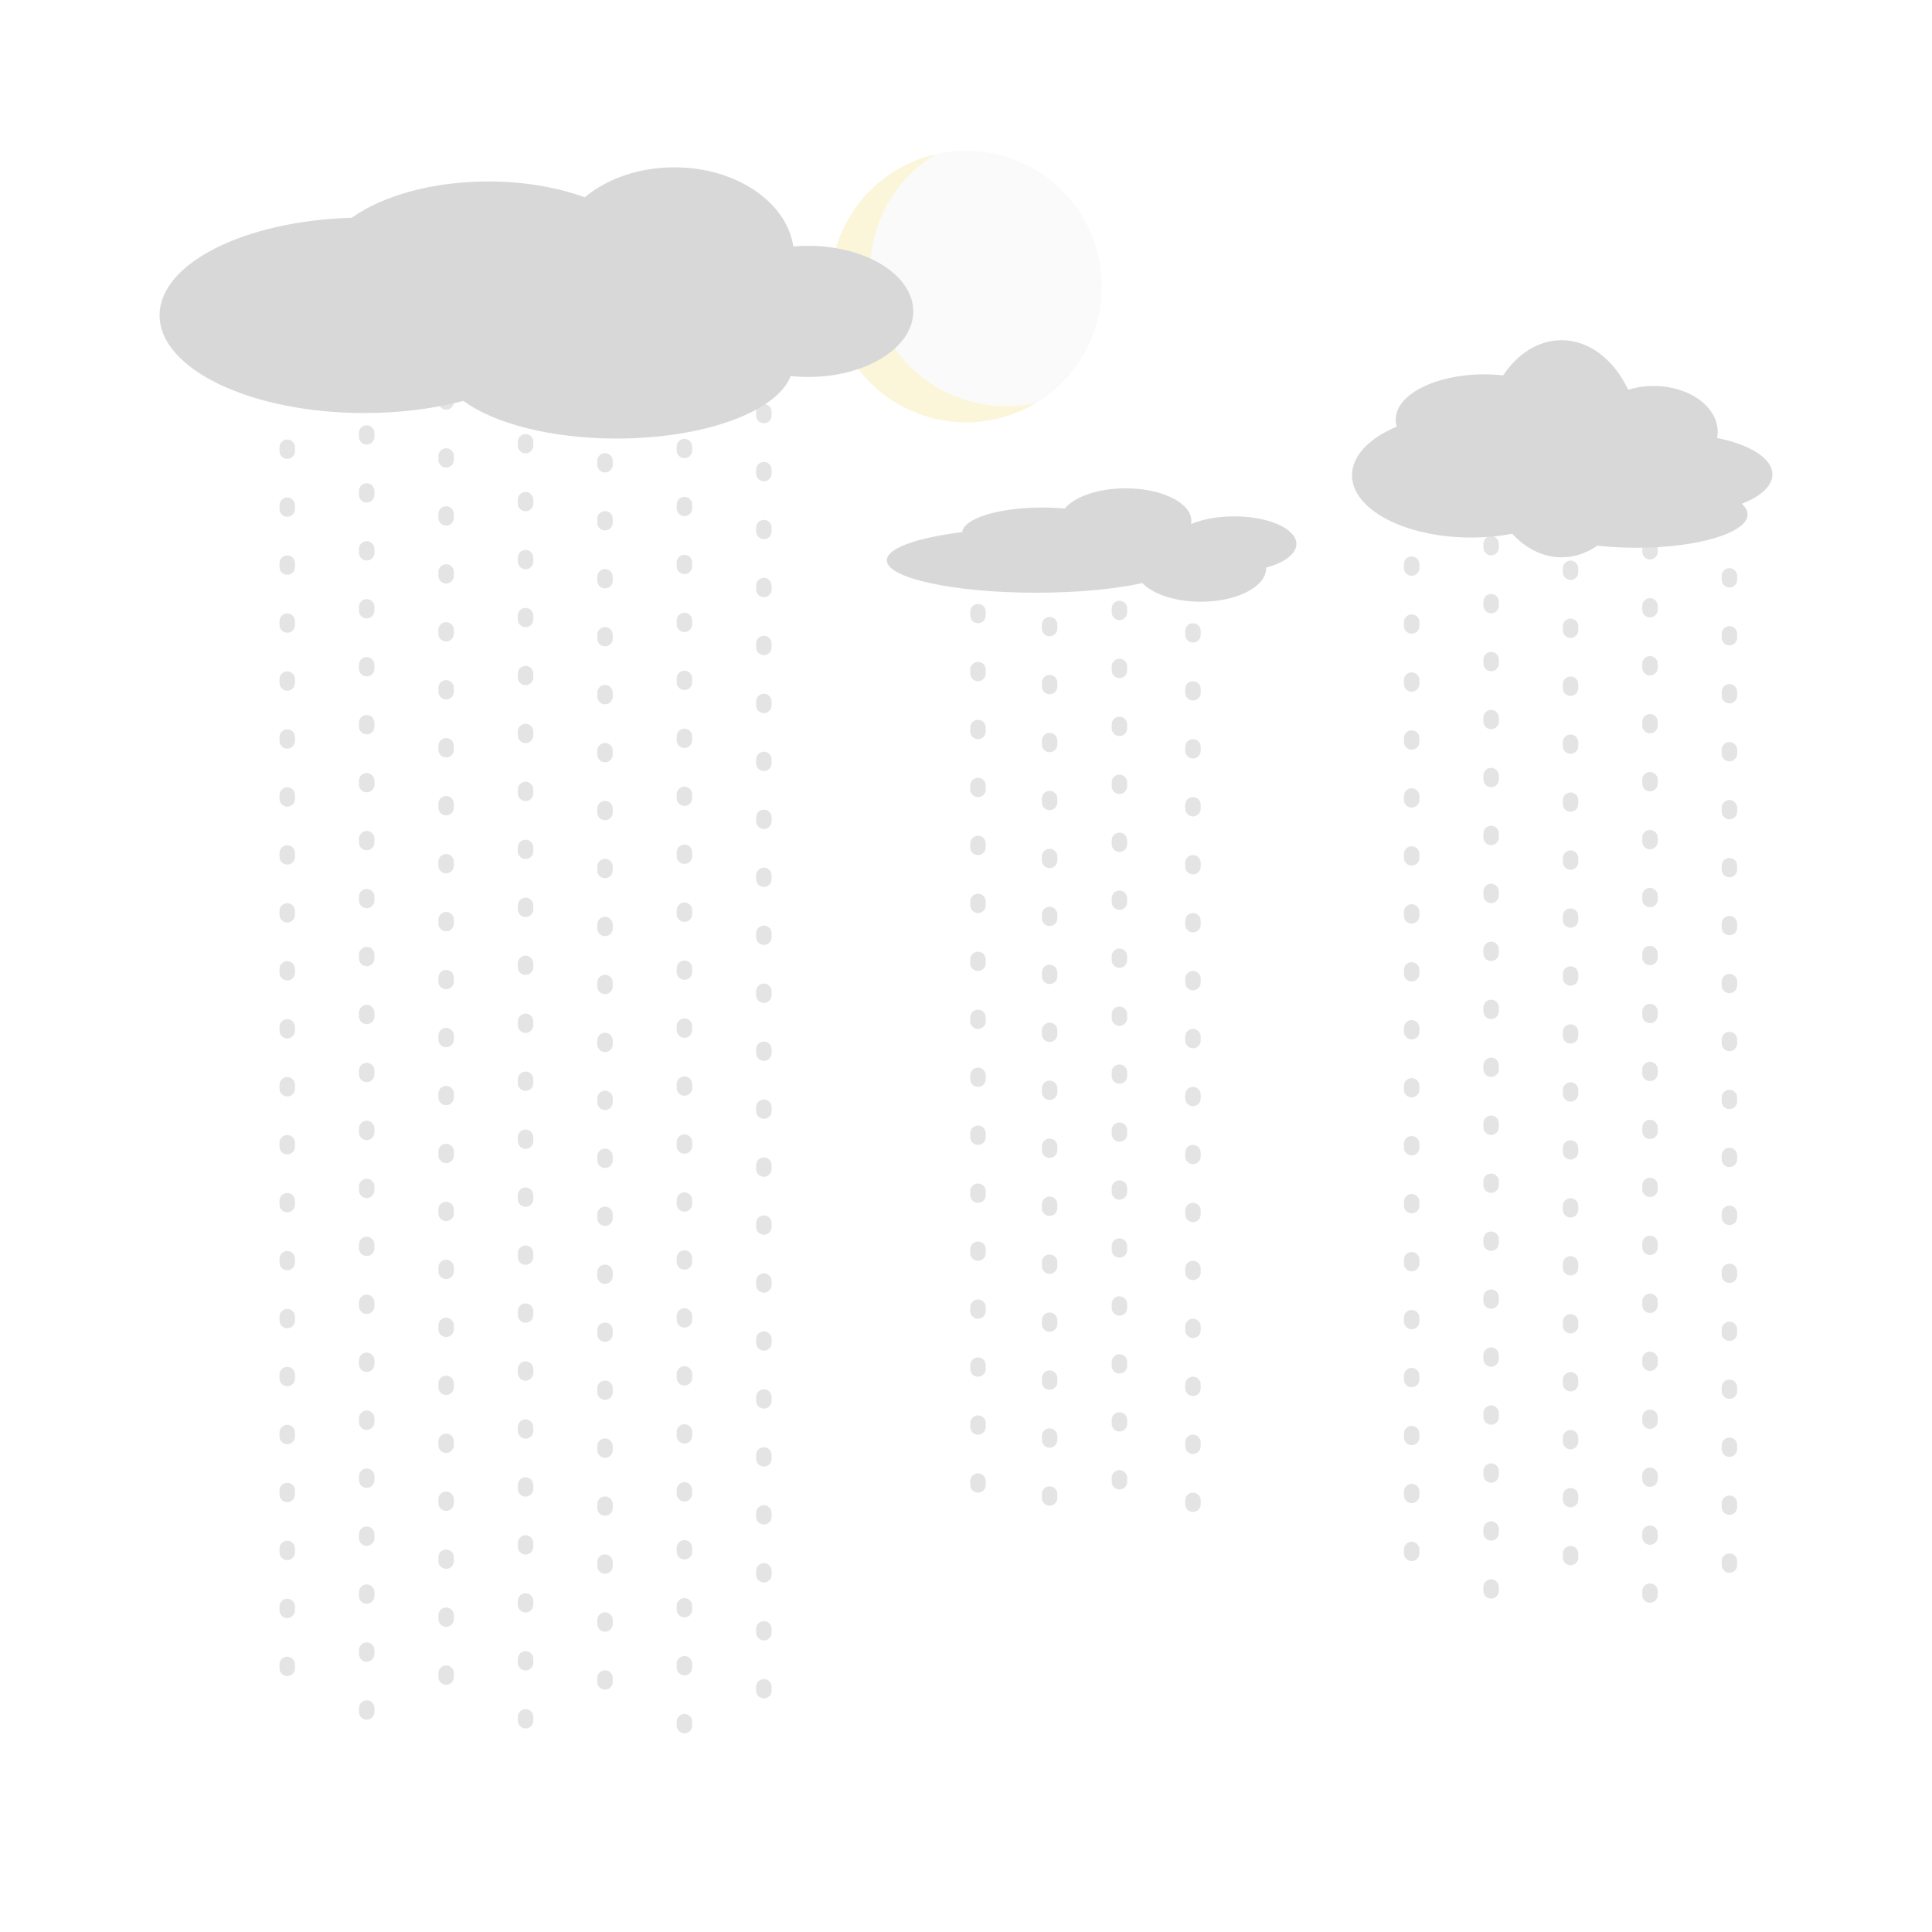
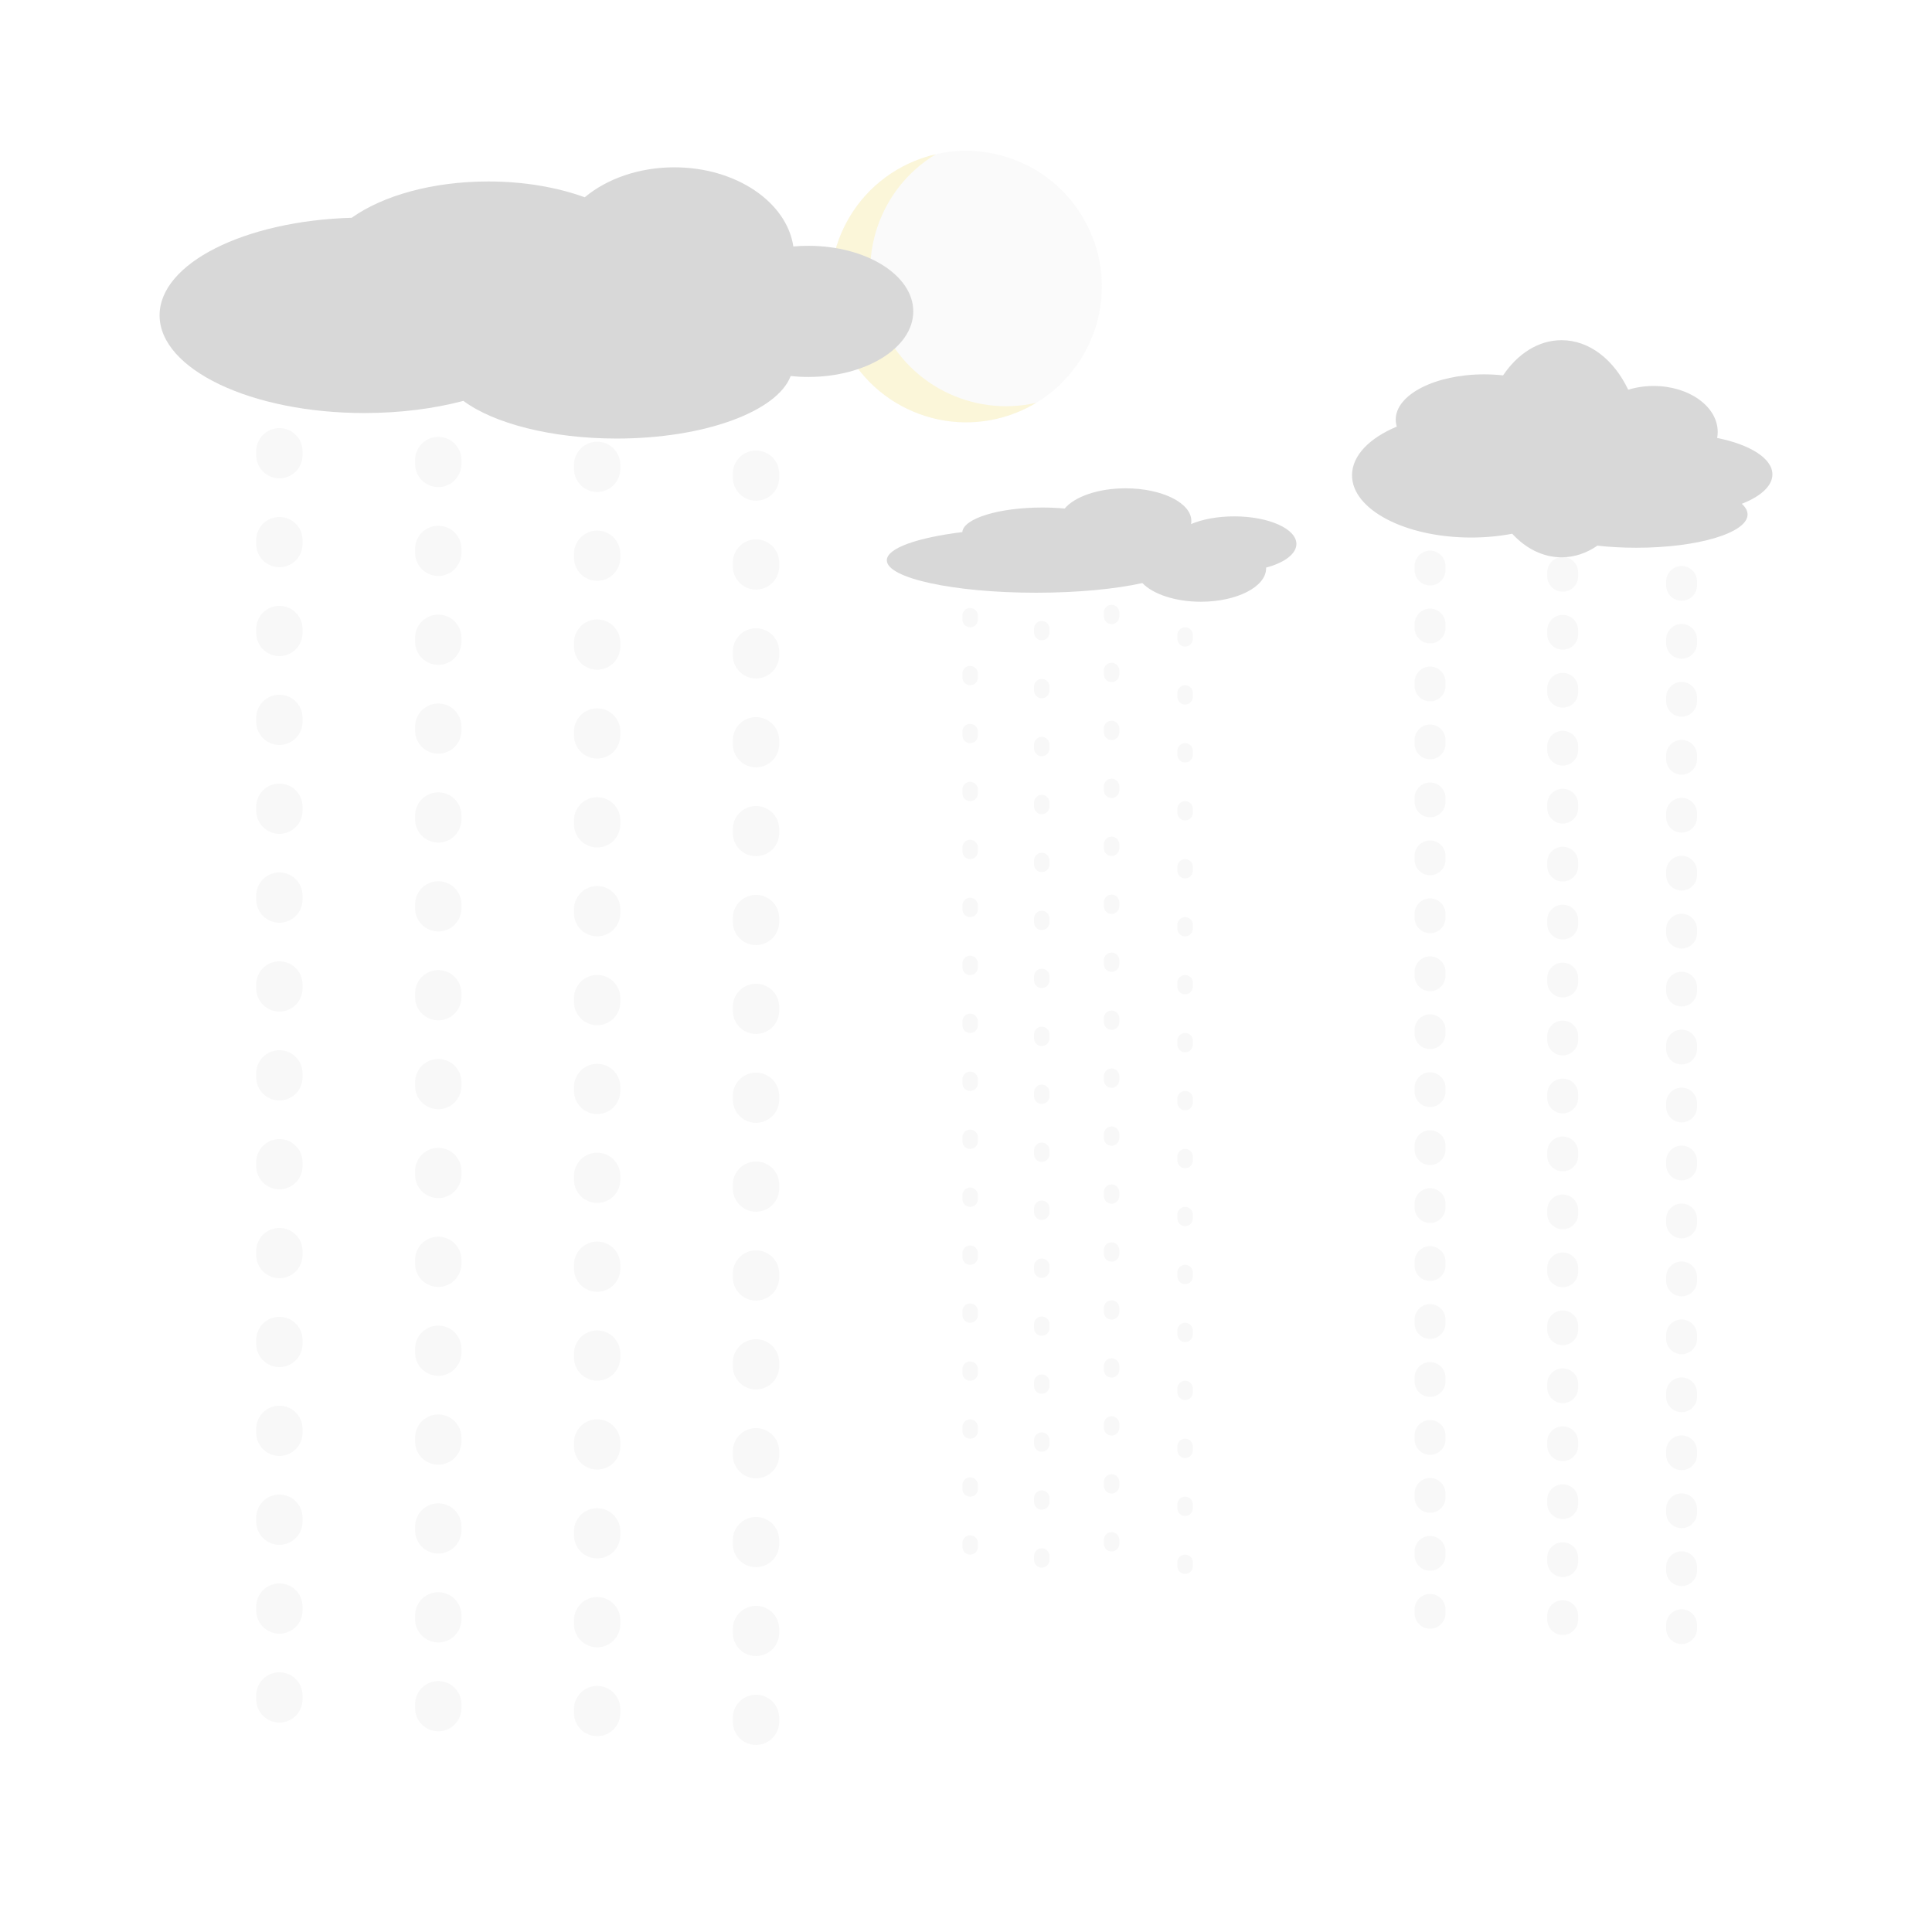
<svg xmlns="http://www.w3.org/2000/svg" viewBox="0 0 500 500">
-   <line style="stroke-width: 4px; stroke-linecap: round; stroke-dasharray: 1, 14; stroke: rgb(228, 228, 228);" x1="301.145" y1="265.466" x2="594.005" y2="265.466" transform="matrix(0, 1, -1, 0, 713.041, -182.109)" />
-   <line style="stroke-width: 4px; stroke-linecap: round; stroke-dasharray: 1, 14; stroke: rgb(228, 228, 228);" x1="260.028" y1="263.52" x2="552.888" y2="263.52" transform="matrix(0, 1, -1, 0, 669.978, -142.938)" />
-   <line style="stroke-width: 4px; stroke-linecap: round; stroke-dasharray: 1, 14; stroke: rgb(228, 228, 228);" x1="280.584" y1="273.224" x2="573.446" y2="273.224" transform="matrix(0, 1, -1, 0, 700.239, -153.791)" />
-   <line style="stroke-width: 4px; stroke-linecap: round; stroke-dasharray: 1, 14; stroke: rgb(228, 228, 228);" x1="218.911" y1="262.438" x2="511.771" y2="262.438" transform="matrix(0, 1, -1, 0, 627.779, -102.903)" />
-   <line style="stroke-width: 4px; stroke-linecap: round; stroke-dasharray: 1, 14; stroke: rgb(228, 228, 228);" x1="239.47" y1="272.145" x2="532.33" y2="272.145" transform="matrix(0, 1, -1, 0, 658.045, -113.755)" />
-   <line style="stroke-width: 4px; stroke-linecap: round; stroke-dasharray: 1, 14; stroke: rgb(228, 228, 228);" x1="27.13" y1="277.102" x2="368.245" y2="277.102" transform="matrix(0, 1, -1, 0, 474.7895, 79.4145)" />
-   <line style="stroke-width: 4px; stroke-linecap: round; stroke-dasharray: 1, 14; stroke: rgb(228, 228, 228);" x1="-13.982" y1="274.832" x2="327.133" y2="274.832" transform="matrix(0, 1, -1, 0, 431.4075, 118.2565)" />
-   <line style="stroke-width: 4px; stroke-linecap: round; stroke-dasharray: 1, 14; stroke: rgb(228, 228, 228);" x1="6.575" y1="286.138" x2="347.691" y2="286.138" transform="matrix(0, 1, -1, 0, 463.271, 109.005)" />
-   <line style="stroke-width: 4px; stroke-linecap: round; stroke-dasharray: 1, 14; stroke: rgb(228, 228, 228);" x1="-55.102" y1="273.575" x2="286.014" y2="273.575" transform="matrix(0, 1, -1, 0, 389.031, 158.119)" />
-   <line style="stroke-width: 4px; stroke-linecap: round; stroke-dasharray: 1, 14; stroke: rgb(228, 228, 228);" x1="-34.544" y1="284.88" x2="306.573" y2="284.88" transform="matrix(0, 1, -1, 0, 420.8945, 148.8655)" />
-   <line style="stroke-width: 4px; stroke-linecap: round; stroke-dasharray: 1, 14; stroke: rgb(228, 228, 228);" x1="-96.22" y1="271.306" x2="244.894" y2="271.306" transform="matrix(0, 1, -1, 0, 345.643, 196.969)" />
-   <line style="stroke-width: 4px; stroke-linecap: round; stroke-dasharray: 1, 14; stroke: rgb(228, 228, 228);" x1="-75.657" y1="282.612" x2="265.459" y2="282.612" transform="matrix(0, 1, -1, 0, 377.513, 187.711)" />
  <g transform="matrix(0.278192, 0, 0, 0.278192, 180.4828, 4.616475)" style="">
    <circle style="fill: rgba(216, 216, 216, 0.11);" cx="241.168" cy="212.251" r="126.267" transform="matrix(0.927184, -0.374607, 0.374607, 0.927184, -53.11759, 143.5476)" />
    <path d="M 253.869 396.171 C 184.134 396.171 127.602 339.639 127.602 269.904 C 127.602 200.169 184.134 143.637 253.869 143.637 C 260.675 143.637 267.355 144.175 273.869 145.212 C 213.638 154.797 167.602 206.975 167.602 269.904 C 167.602 332.833 213.638 385.011 273.869 394.596 C 267.355 395.633 260.675 396.171 253.869 396.171 Z" style="fill: rgb(251, 246, 217);" transform="matrix(0.927184, -0.374607, 0.374607, 0.927184, -86.49109, 94.85031)" />
  </g>
  <path d="M 94.302 106.894 C 65.03 106.894 41.301 95.571 41.301 81.602 C 41.301 68.16 63.278 57.166 91.022 56.359 C 99.021 50.658 111.874 46.963 126.368 46.963 C 135.641 46.963 144.243 48.476 151.332 51.058 C 157.01 46.301 165.292 43.304 174.513 43.304 C 190.456 43.304 203.59 52.263 205.32 63.786 C 206.58 63.673 207.867 63.616 209.175 63.616 C 224.185 63.616 236.353 71.213 236.353 80.586 C 236.353 89.958 224.185 97.556 209.175 97.556 C 207.625 97.556 206.105 97.475 204.626 97.318 C 201.14 106.49 182.307 113.497 159.599 113.497 C 142.598 113.497 127.77 109.57 119.926 103.747 C 112.332 105.753 103.597 106.894 94.302 106.894 Z" style="fill: rgb(216, 216, 216);" />
+   <line style="stroke-linecap: round; stroke-dasharray: 1, 14; stroke-width: 8px; stroke: rgb(248, 248, 248);" x1="288.767" y1="281.911" x2="581.627" y2="281.911" transform="matrix(0, 1, -1, 0, 717.108, -153.286)" />
+   <line style="stroke-linecap: round; stroke-dasharray: 1, 14; stroke-width: 8px; stroke: rgb(248, 248, 248);" x1="257.995" y1="279.563" x2="550.855" y2="279.563" transform="matrix(0, 1, -1, 0, 683.988, -124.862)" />
+   <line style="stroke-linecap: round; stroke-dasharray: 1, 14; stroke-width: 8px; stroke: rgb(248, 248, 248);" x1="223.665" y1="277.937" x2="516.525" y2="277.937" transform="matrix(0, 1, -1, 0, 648.032, -92.15801)" />
  <path d="M 404.136 144.229 C 399.306 144.229 394.865 141.947 391.357 138.13 C 388.044 138.766 384.464 139.113 380.729 139.113 C 363.704 139.113 349.902 131.898 349.902 122.997 C 349.902 117.901 354.425 113.358 361.488 110.405 C 361.306 109.812 361.213 109.203 361.213 108.583 C 361.213 102.121 371.454 96.882 384.088 96.882 C 385.772 96.882 387.416 96.976 388.996 97.151 C 392.751 91.552 398.144 88.041 404.136 88.041 C 411.363 88.041 417.72 93.148 421.38 100.867 C 423.4 100.237 425.629 99.889 427.973 99.889 C 437.124 99.889 444.542 105.214 444.542 111.783 C 444.542 112.314 444.494 112.837 444.4 113.349 C 452.86 115.035 458.7 118.623 458.7 122.776 C 458.7 125.775 455.652 128.481 450.77 130.388 C 451.743 131.252 452.27 132.179 452.27 133.141 C 452.27 137.9 439.39 141.758 423.499 141.758 C 419.948 141.758 416.545 141.565 413.405 141.213 C 410.621 143.142 407.471 144.229 404.136 144.229 Z" style="fill: rgb(216, 216, 216);" />
-   <line style="stroke-width: 4px; stroke-linecap: round; stroke-dasharray: 1, 14; stroke: rgb(228, 228, 228);" x1="132.518" y1="263.884" x2="373.693" y2="263.884" transform="matrix(0, 1, -1, 0, 516.9895, 10.7785)" />
-   <line style="stroke-width: 4px; stroke-linecap: round; stroke-dasharray: 1, 14; stroke: rgb(228, 228, 228);" x1="151.05" y1="267.252" x2="392.226" y2="267.252" transform="matrix(0, 1, -1, 0, 538.89, -4.385994)" />
-   <line style="stroke-width: 4px; stroke-linecap: round; stroke-dasharray: 1, 14; stroke: rgb(228, 228, 228);" x1="169.119" y1="263.068" x2="410.295" y2="263.068" transform="matrix(0, 1, -1, 0, 552.775, -26.63902)" />
-   <line style="stroke-width: 4px; stroke-linecap: round; stroke-dasharray: 1, 14; stroke: rgb(228, 228, 228);" x1="188.149" y1="268.879" x2="429.325" y2="268.879" transform="matrix(0, 1, -1, 0, 577.616, -39.85801)" />
  <path d="M 268.139 153.398 C 246.804 153.398 229.508 149.639 229.508 145.003 C 229.508 141.876 237.377 139.148 249.046 137.703 C 249.336 134.177 258.49 131.346 269.739 131.346 C 271.758 131.346 273.709 131.437 275.554 131.607 C 278.1 128.537 284.191 126.376 291.3 126.376 C 300.699 126.376 308.319 130.154 308.319 134.815 C 308.319 135.091 308.292 135.364 308.24 135.634 C 311.135 134.397 315.072 133.637 319.41 133.637 C 328.3 133.637 335.507 136.83 335.507 140.769 C 335.507 143.371 332.362 145.648 327.665 146.893 C 327.667 146.952 327.668 147.011 327.668 147.07 C 327.668 151.853 320.111 155.73 310.789 155.73 C 304.145 155.73 298.398 153.761 295.644 150.898 C 288.639 152.441 278.903 153.398 268.139 153.398 Z" style="fill: rgb(216, 216, 216);" />
+   <line style="stroke-linecap: round; stroke-width: 12px; stroke-dasharray: 1, 22; stroke: rgb(248, 248, 248);" x1="25.097" y1="293.145" x2="366.212" y2="293.145" transform="matrix(0, 1, -1, 0, 488.7995, 97.49049)" />
+   <line style="stroke-linecap: round; stroke-width: 12px; stroke-dasharray: 1, 22; stroke: rgb(248, 248, 248);" x1="-16.015" y1="290.875" x2="325.1" y2="290.875" transform="matrix(0, 1, -1, 0, 445.4175, 136.3325)" />
+   <line style="stroke-linecap: round; stroke-width: 12px; stroke-dasharray: 1, 22; stroke: rgb(248, 248, 248);" x1="-57.135" y1="289.618" x2="283.981" y2="289.618" transform="matrix(0, 1, -1, 0, 403.041, 176.195)" />
+   <line style="stroke-linecap: round; stroke-width: 12px; stroke-dasharray: 1, 22; stroke: rgb(248, 248, 248);" x1="-98.253" y1="287.349" x2="242.861" y2="287.349" transform="matrix(0, 1, -1, 0, 359.653, 215.045)" />
+   <line style="stroke-width: 4px; stroke-linecap: round; stroke-dasharray: 1, 14; stroke: rgb(248, 248, 248);" x1="130.485" y1="279.927" x2="371.66" y2="279.927" transform="matrix(0, 1, -1, 0, 530.9995, 28.8545)" />
+   <line style="stroke-width: 4px; stroke-linecap: round; stroke-dasharray: 1, 14; stroke: rgb(248, 248, 248);" x1="149.018" y1="283.294" x2="390.194" y2="283.294" transform="matrix(0, 1, -1, 0, 552.9, 13.688)" />
+   <line style="stroke-width: 4px; stroke-linecap: round; stroke-dasharray: 1, 14; stroke: rgb(248, 248, 248);" x1="167.087" y1="279.111" x2="408.263" y2="279.111" transform="matrix(0, 1, -1, 0, 566.786, -8.564011)" />
+   <line style="stroke-width: 4px; stroke-linecap: round; stroke-dasharray: 1, 14; stroke: rgb(248, 248, 248);" x1="186.116" y1="284.922" x2="427.292" y2="284.922" transform="matrix(0, 1, -1, 0, 591.626, -21.782)" />
</svg>
